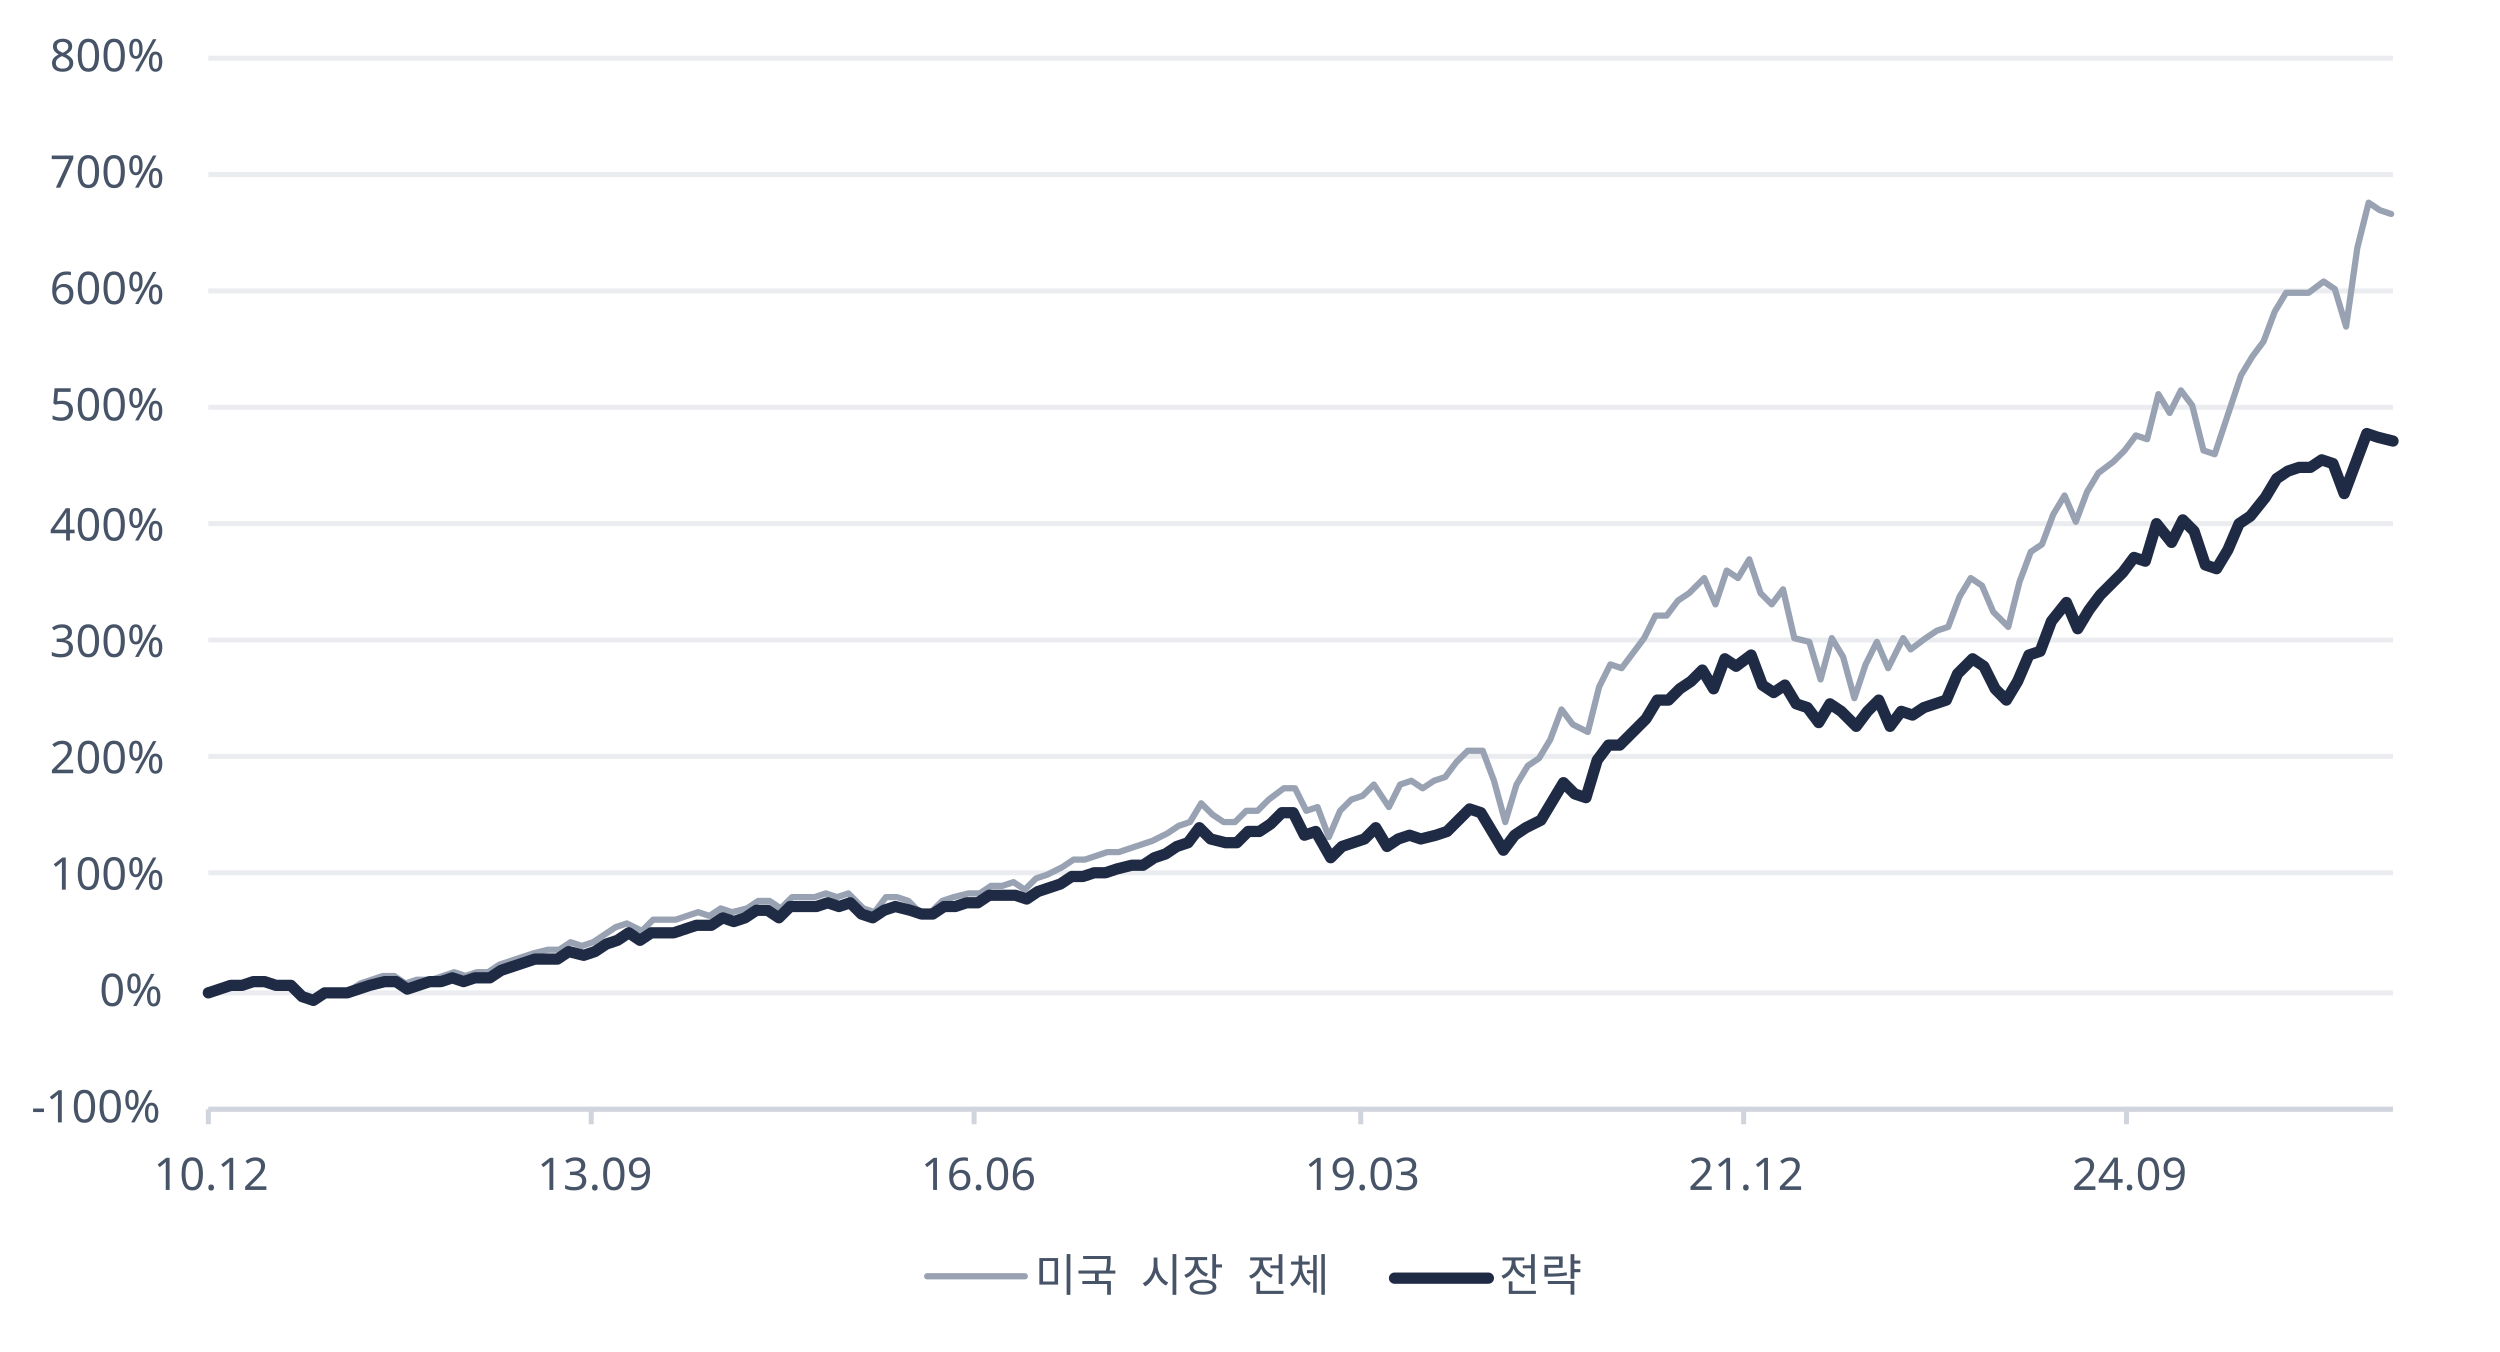
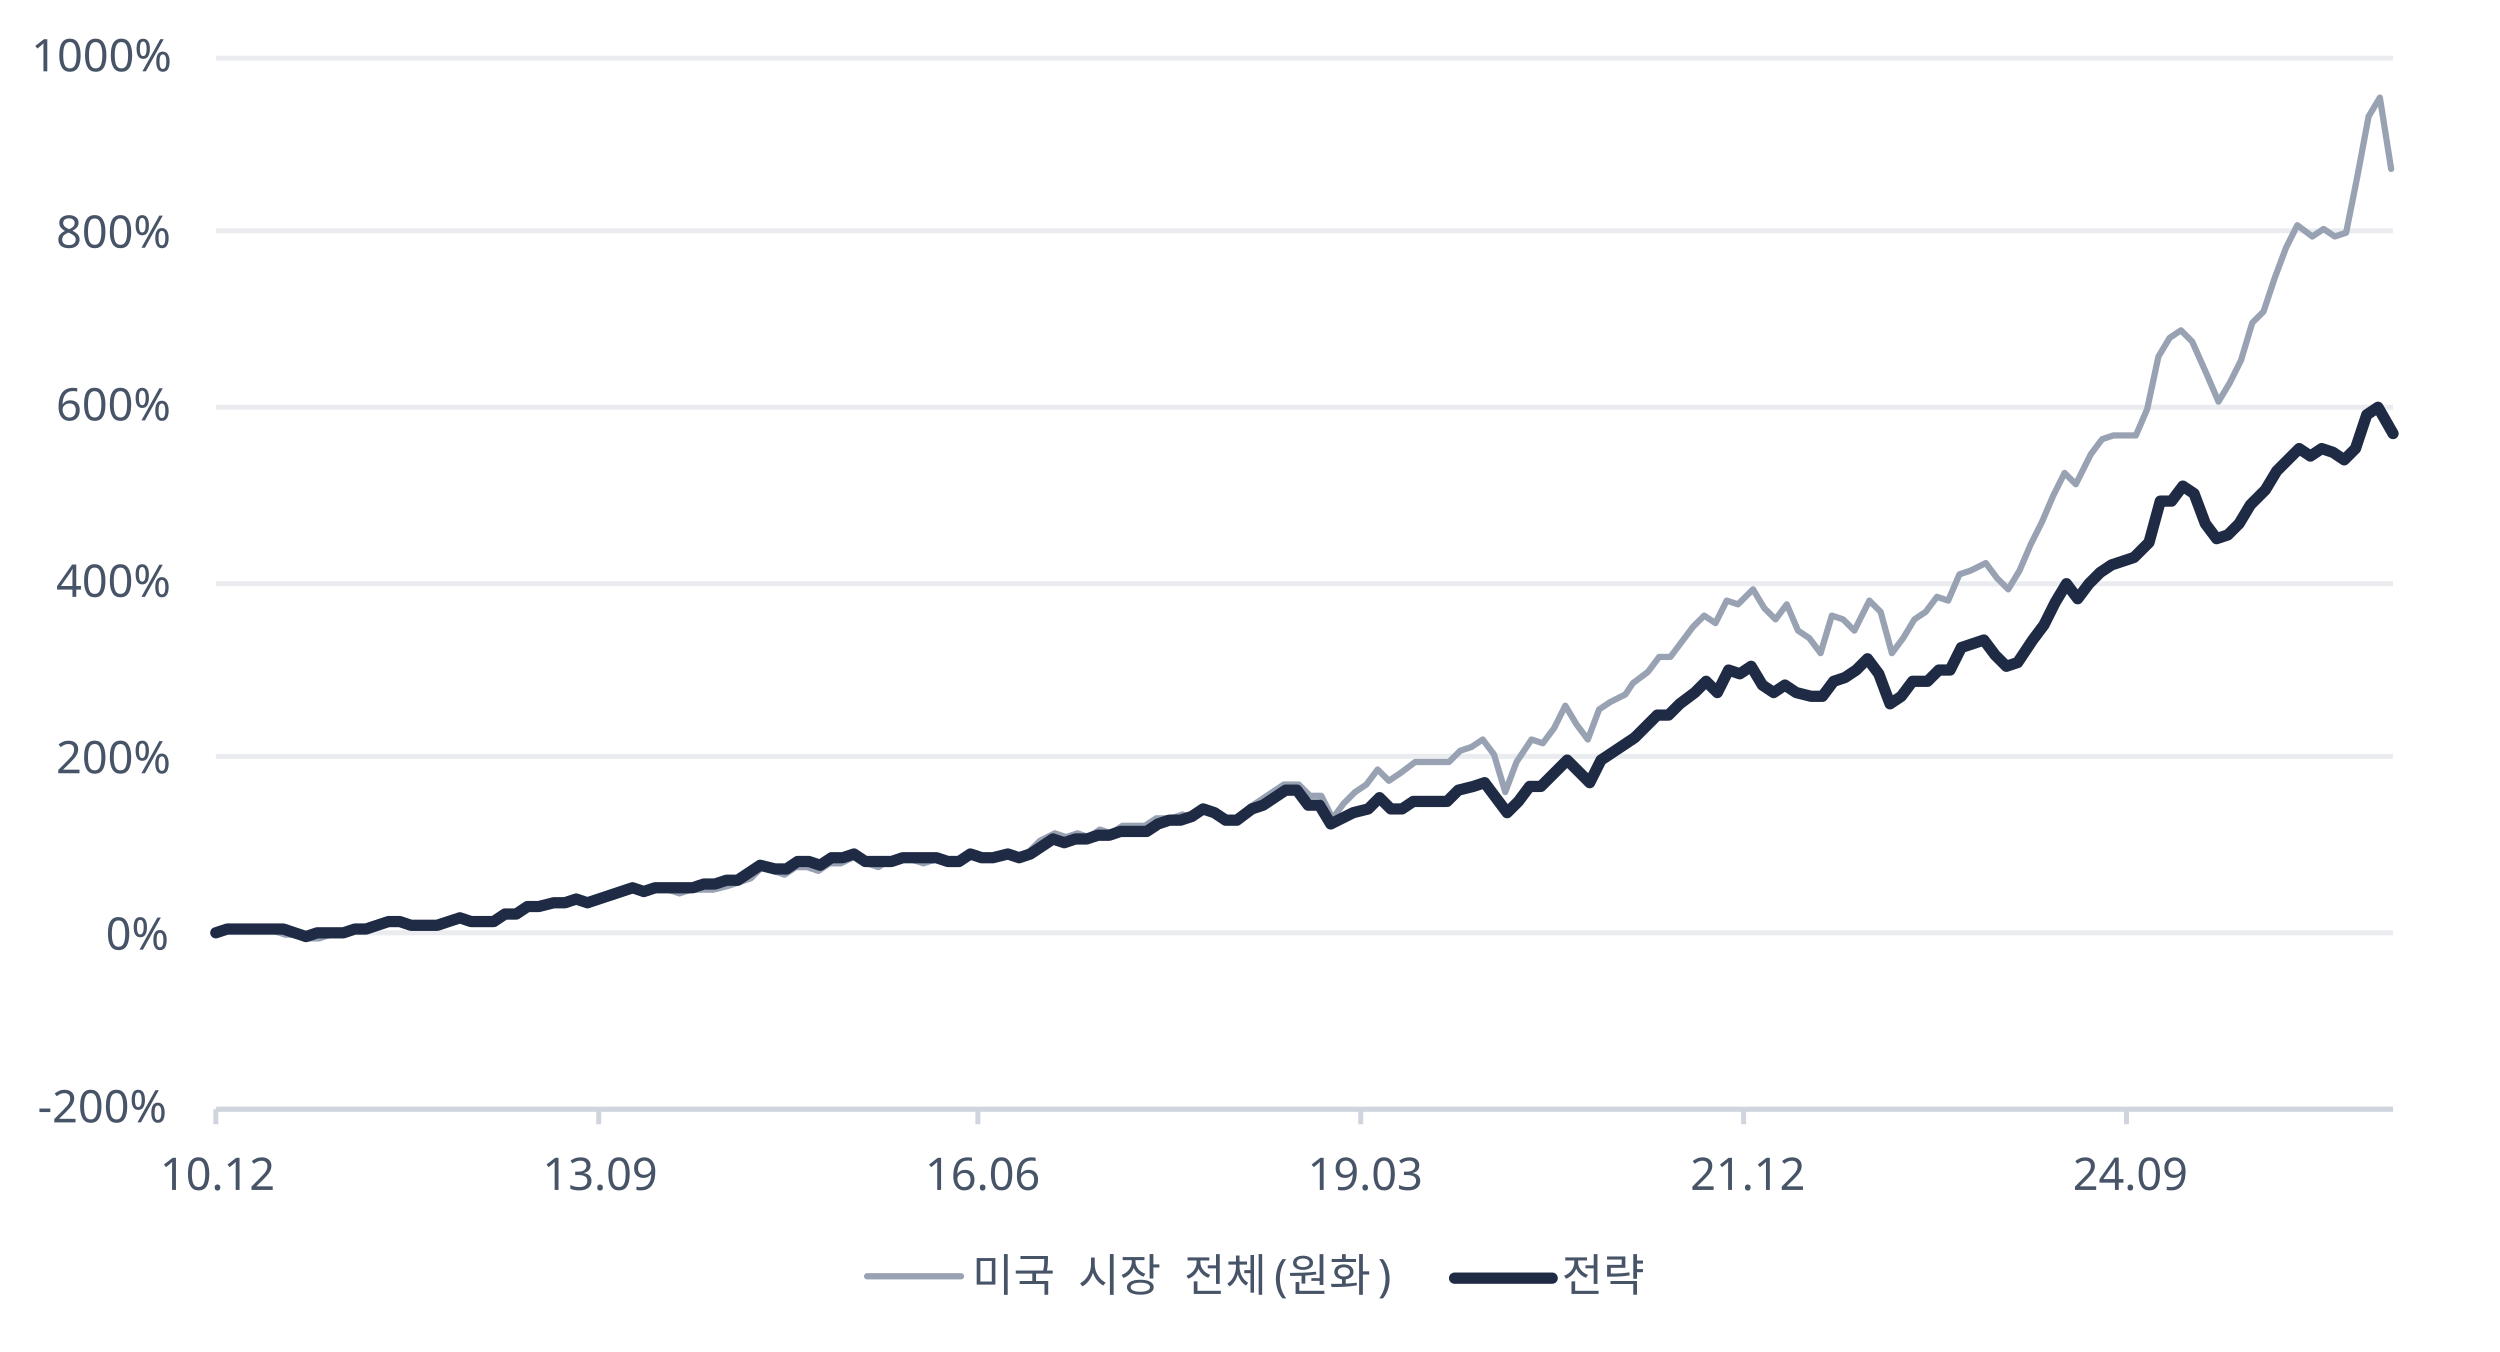
<svg xmlns="http://www.w3.org/2000/svg" width="666" height="360" xml:space="preserve" overflow="hidden">
  <defs>
    <clipPath id="clip0">
      <rect x="555" y="13" width="666" height="360" />
    </clipPath>
  </defs>
  <g clip-path="url(#clip0)" transform="translate(-555 -13)">
    <g>
-       <path d="M610.5 308.5 1192.5 308.5M610.5 277.5 1192.5 277.5M610.5 245.5 1192.5 245.5M610.5 214.5 1192.5 214.5M610.5 183.5 1192.5 183.5M610.5 152.5 1192.5 152.5M610.5 121.5 1192.5 121.5M610.5 90.5 1192.5 90.5M610.5 59.5 1192.5 59.5M610.5 28.5 1192.5 28.5" stroke="#EAECF0" stroke-width="1.333" stroke-linejoin="round" stroke-miterlimit="10" fill="none" />
+       <path d="M612.5 308.5 1192.5 308.5M612.5 261.5 1192.5 261.5M612.5 214.5 1192.5 214.5M612.5 168.5 1192.5 168.5M612.5 121.5 1192.5 121.5M612.5 74.5 1192.5 74.5M612.5 28.5 1192.5 28.5" stroke="#EAECF0" stroke-width="1.333" stroke-linejoin="round" stroke-miterlimit="10" fill="none" />
    </g>
    <g>
-       <path d="M610.5 308.5 1192.5 308.5" stroke="#D0D5DD" stroke-width="1.333" stroke-linejoin="round" stroke-miterlimit="10" fill="none" fill-rule="evenodd" />
+       <path d="M612.5 308.5 1192.5 308.5" stroke="#D0D5DD" stroke-width="1.333" stroke-linejoin="round" stroke-miterlimit="10" fill="none" fill-rule="evenodd" />
    </g>
    <g>
-       <path d="M610.5 308.5 610.5 312.5M712.5 308.5 712.5 312.5M814.5 308.5 814.5 312.5M917.5 308.5 917.5 312.5M1019.5 308.5 1019.5 312.5M1121.5 308.5 1121.5 312.5" stroke="#D0D5DD" stroke-width="1.333" stroke-linejoin="round" stroke-miterlimit="10" fill="none" />
+       <path d="M612.5 308.5 612.5 312.5M714.5 308.5 714.5 312.5M815.5 308.5 815.5 312.5M917.5 308.5 917.5 312.5M1019.5 308.5 1019.5 312.5M1121.5 308.5 1121.5 312.5" stroke="#D0D5DD" stroke-width="1.333" stroke-linejoin="round" stroke-miterlimit="10" fill="none" />
    </g>
    <g>
-       <path d="M610 277 614 276 616 275 620 275 623 274 626 275 629 275 632 276 635 278 638 280 642 277 645 277 648 277 651 275 654 274 657 273 660 273 663 275 666 274 670 274 673 273 676 272 679 273 682 272 685 272 688 270 691 269 694 268 697 267 701 266 704 266 707 264 710 265 713 264 716 262 719 260 722 259 726 261 729 258 732 258 735 258 738 257 741 256 744 257 747 255 750 256 754 255 757 253 760 253 763 255 766 252 769 252 772 252 775 251 778 252 781 251 785 255 788 256 791 252 794 252 797 253 800 256 803 256 806 253 809 252 813 251 816 251 819 249 822 249 825 248 828 250 831 247 834 246 838 244 841 242 844 242 847 241 850 240 853 240 856 239 859 238 862 237 866 235 869 233 872 232 875 227 878 230 881 232 884 232 887 229 890 229 893 226 897 223 900 223 903 229 906 228 909 236 912 229 915 226 918 225 921 222 925 228 928 222 931 221 934 223 937 221 940 220 943 216 946 213 950 213 953 221 956 232 959 222 962 217 965 215 968 210 971 202 974 206 978 208 981 196 984 190 987 191 990 187 993 183 996 177 999 177 1002 173 1005 171 1009 167 1012 174 1015 165 1018 167 1021 162 1024 171 1027 174 1030 170 1033 183 1037 184 1040 194 1043 183 1046 188 1049 199 1052 190 1055 184 1058 191 1062 183 1064 186 1068 183 1071 181 1074 180 1077 172 1080 167 1083 169 1086 176 1090 180 1093 168 1096 160 1099 158 1102 150 1105 145 1108 152 1111 144 1114 139 1118 136 1121 133 1124 129 1127 130 1130 118 1133 123 1136 117 1139 121 1142 133 1145 134 1149 122 1152 113 1155 108 1158 104 1161 96 1164 91 1167 91 1170 91 1174 88 1177 90 1180 100 1183 79 1186 67 1189 69 1192 70" stroke="#98A2B3" stroke-width="1.667" stroke-linecap="round" stroke-linejoin="round" stroke-miterlimit="10" fill="none" />
+       <path d="M612 261 615 261 618 260 621 261 624 261 628 261 631 262 634 262 637 263 640 263 643 262 646 261 649 261 652 260 655 259 659 258 662 259 665 259 668 259 671 259 674 258 677 258 680 259 683 259 687 259 690 257 693 257 696 255 699 255 702 253 705 253 708 252 711 253 714 253 718 252 721 251 724 250 727 251 730 250 733 250 736 251 739 250 742 250 745 250 749 249 752 248 755 247 758 244 761 245 764 246 767 244 770 244 773 245 776 243 779 243 783 241 786 243 789 244 792 242 795 242 798 242 801 243 804 242 808 243 811 242 814 240 817 241 820 241 823 241 826 241 829 240 832 237 836 235 839 236 842 235 845 236 848 234 851 235 854 233 857 233 860 233 863 231 867 231 870 230 873 231 876 228 879 229 882 231 885 231 888 228 891 226 894 224 897 222 901 222 904 225 907 225 910 231 913 227 916 224 919 222 922 218 925 221 928 219 932 216 935 216 938 216 941 216 944 213 947 212 950 210 953 214 956 224 959 216 963 210 966 211 969 207 972 201 975 206 978 210 981 202 984 200 988 198 990 195 994 192 997 188 1000 188 1003 184 1006 180 1009 177 1012 179 1015 173 1018 174 1022 170 1025 175 1028 178 1031 174 1034 181 1037 183 1040 187 1043 177 1046 178 1049 181 1053 173 1056 176 1059 187 1062 183 1065 178 1068 176 1071 172 1074 173 1077 166 1080 165 1084 163 1087 167 1090 170 1093 165 1096 158 1099 152 1102 145 1105 139 1108 142 1112 134 1115 130 1118 129 1121 129 1124 129 1127 122 1130 108 1133 103 1136 101 1139 104 1143 113 1146 120 1149 115 1152 109 1155 99 1158 96 1161 87 1164 79 1167 73 1171 76 1174 74 1177 76 1180 75 1183 60 1186 44 1189 39 1192 58" stroke="#98A2B3" stroke-width="1.667" stroke-linecap="round" stroke-linejoin="round" stroke-miterlimit="10" fill="none" />
    </g>
    <g>
-       <path d="M610.5 277.5 613.5 276.5 616.5 275.5 619.5 275.5 622.5 274.5 625.5 274.5 628.5 275.5 632.5 275.5 635.5 278.5 638.5 279.5 641.5 277.5 644.5 277.5 647.5 277.5 650.5 276.5 653.5 275.5 657.5 274.5 660.5 274.5 663.5 276.5 666.5 275.5 669.5 274.5 672.5 274.5 675.5 273.5 678.5 274.5 681.5 273.5 685.5 273.5 688.5 271.5 691.5 270.5 694.5 269.5 697.5 268.5 700.5 268.5 703.5 268.5 706.5 266.5 710.5 267.5 713.5 266.5 716.5 264.5 719.5 263.5 722.5 261.5 725.5 263.5 728.5 261.5 731.5 261.5 734.5 261.5 737.5 260.5 740.5 259.5 744.5 259.5 747.5 257.5 750.5 258.5 753.5 257.5 756.5 255.5 759.5 255.5 762.5 257.5 765.5 254.5 768.5 254.5 772.5 254.5 775.5 253.5 778.5 254.5 781.5 253.5 784.5 256.5 787.5 257.5 790.5 255.5 793.5 254.5 797.5 255.5 800.5 256.5 803.5 256.5 806.5 254.5 809.5 254.5 812.5 253.5 815.5 253.5 818.5 251.5 822.5 251.5 825.5 251.5 828.5 252.5 831.5 250.5 834.5 249.5 837.5 248.5 840.5 246.5 843.5 246.5 846.5 245.5 849.5 245.5 852.5 244.5 856.5 243.5 859.5 243.5 862.5 241.5 865.5 240.5 868.5 238.5 871.5 237.5 874.5 233.5 877.5 236.5 881.5 237.5 884.5 237.5 887.5 234.5 890.5 234.5 893.5 232.5 896.5 229.5 899.5 229.5 902.5 235.5 905.5 234.5 909.5 241.5 912.5 238.5 915.5 237.5 918.5 236.5 921.5 233.5 924.5 238.5 927.5 236.5 930.5 235.5 933.5 236.5 937.5 235.5 940.5 234.5 943.5 231.5 946.5 228.5 949.5 229.5 952.5 234.5 955.5 239.5 958.5 235.5 961.5 233.5 965.5 231.5 968.5 226.5 971.5 221.5 974.5 224.5 977.5 225.5 980.5 215.5 983.5 211.5 986.5 211.5 989.5 208.5 993.5 204.5 996.5 199.5 999.5 199.5 1002.5 196.5 1005.5 194.5 1008.5 191.5 1011.5 196.5 1014.5 188.5 1017.5 190.5 1021.5 187.5 1024.5 195.5 1027.5 197.5 1030.5 195.5 1033.5 200.5 1036.5 201.5 1039.5 205.5 1042.5 200.5 1045.5 202.5 1049.5 206.5 1052.5 202.5 1055.5 199.5 1058.5 206.5 1061.5 202.5 1064.5 203.5 1067.5 201.5 1070.5 200.5 1073.5 199.5 1076.5 192.5 1080.5 188.5 1083.5 190.5 1086.5 196.5 1089.5 199.5 1092.5 194.5 1095.5 187.5 1098.5 186.5 1101.5 178.5 1105.5 173.5 1108.5 180.5 1111.5 175.5 1114.5 171.5 1117.5 168.5 1120.5 165.5 1123.5 161.5 1126.5 162.5 1129.5 152.5 1133.5 157.5 1136.5 151.5 1139.5 154.5 1142.5 163.5 1145.5 164.5 1148.5 159.5 1151.5 152.5 1154.5 150.5 1158.5 145.5 1161.5 140.5 1164.5 138.5 1167.5 137.5 1170.5 137.5 1173.5 135.5 1176.5 136.5 1179.5 144.5 1182.5 136.5 1185.5 128.5 1188.5 129.5 1192.5 130.5" stroke="#1F2A44" stroke-width="3" stroke-linecap="round" stroke-linejoin="round" stroke-miterlimit="10" fill="none" />
+       <path d="M612.5 261.5 615.5 260.5 618.5 260.5 621.5 260.5 624.5 260.5 627.5 260.5 630.5 260.5 633.5 261.5 636.5 262.5 639.5 261.5 643.5 261.5 646.5 261.5 649.5 260.5 652.5 260.5 655.5 259.5 658.5 258.5 661.5 258.5 664.5 259.5 667.5 259.5 671.5 259.5 674.5 258.5 677.5 257.5 680.5 258.5 683.5 258.5 686.5 258.5 689.5 256.5 692.5 256.5 695.5 254.5 698.5 254.5 702.5 253.5 705.5 253.5 708.5 252.5 711.5 253.5 714.5 252.5 717.5 251.5 720.5 250.5 723.5 249.5 726.5 250.5 729.5 249.5 733.5 249.5 736.5 249.5 739.5 249.5 742.5 248.5 745.5 248.5 748.5 247.5 751.5 247.5 754.5 245.5 757.5 243.5 761.5 244.5 764.5 244.5 767.5 242.5 770.5 242.5 773.5 243.5 776.5 241.5 779.5 241.5 782.5 240.5 785.5 242.5 788.5 242.5 792.5 242.5 795.5 241.5 798.5 241.5 801.5 241.5 804.5 241.5 807.5 242.5 810.5 242.5 813.5 240.5 816.5 241.5 819.5 241.5 823.5 240.5 826.5 241.5 829.5 240.5 832.5 238.5 835.5 236.5 838.5 237.5 841.5 236.5 844.5 236.5 847.5 235.5 850.5 235.5 853.5 234.5 857.5 234.5 860.5 234.5 863.5 232.5 866.5 231.5 869.5 231.5 872.5 230.5 875.5 228.5 878.5 229.5 881.5 231.5 884.5 231.5 888.5 228.5 891.5 227.5 894.5 225.5 897.5 223.5 900.5 223.5 903.5 227.5 906.5 227.5 909.5 232.5 913.5 230.5 915.5 229.5 919.5 228.5 922.5 225.5 925.5 228.5 928.5 228.5 931.5 226.5 934.5 226.5 937.5 226.5 940.5 226.5 943.5 223.5 947.5 222.5 950.5 221.5 953.5 225.5 956.5 229.5 959.5 226.5 962.5 222.5 965.5 222.5 968.5 219.5 972.5 215.5 975.5 218.5 978.5 221.5 981.5 215.5 984.5 213.5 987.5 211.5 990.5 209.5 993.5 206.5 996.5 203.5 999.5 203.5 1002.5 200.5 1006.5 197.5 1009.5 194.5 1012.5 197.5 1015.5 191.5 1018.5 192.5 1021.5 190.5 1024.5 195.5 1027.5 197.5 1030.5 195.5 1033.5 197.5 1037.5 198.5 1040.5 198.5 1043.5 194.5 1046.5 193.5 1049.5 191.5 1052.5 188.5 1055.5 192.5 1058.5 200.5 1061.5 198.5 1064.5 194.5 1068.5 194.5 1071.5 191.5 1074.5 191.5 1077.5 185.5 1080.5 184.5 1083.5 183.5 1086.5 187.5 1089.5 190.5 1092.5 189.5 1096.5 183.5 1099.5 179.5 1102.5 173.5 1105.5 168.5 1108.5 172.5 1111.5 168.5 1114.5 165.5 1117.5 163.5 1120.5 162.5 1123.5 161.5 1127.5 157.5 1130.5 146.5 1133.5 146.5 1136.5 142.5 1139.5 144.5 1142.5 152.5 1145.5 156.5 1148.5 155.5 1151.5 152.5 1154.5 147.5 1158.5 143.5 1161.5 138.5 1164.5 135.5 1167.5 132.5 1170.5 134.5 1173.5 132.5 1176.5 133.5 1179.5 135.5 1182.5 132.5 1185.5 123.5 1188.5 121.5 1192.5 128.5" stroke="#1F2A44" stroke-width="3" stroke-linecap="round" stroke-linejoin="round" stroke-miterlimit="10" fill="none" />
    </g>
    <g>
-       <text fill="#475467" font-family="Malgun Gothic,Malgun Gothic_MSFontService,sans-serif" font-weight="400" font-size="12" transform="translate(563.333 312)">-100%</text>
+       <text fill="#475467" font-family="Malgun Gothic,Malgun Gothic_MSFontService,sans-serif" font-weight="400" font-size="12" transform="translate(565.02 312)">-200%</text>
    </g>
    <g>
-       <text fill="#475467" font-family="Malgun Gothic,Malgun Gothic_MSFontService,sans-serif" font-weight="400" font-size="12" transform="translate(581.467 281)">0%</text>
+       <text fill="#475467" font-family="Malgun Gothic,Malgun Gothic_MSFontService,sans-serif" font-weight="400" font-size="12" transform="translate(583.154 266)">0%</text>
    </g>
    <g>
-       <text fill="#475467" font-family="Malgun Gothic,Malgun Gothic_MSFontService,sans-serif" font-weight="400" font-size="12" transform="translate(568.253 250)">100%</text>
+       <text fill="#475467" font-family="Malgun Gothic,Malgun Gothic_MSFontService,sans-serif" font-weight="400" font-size="12" transform="translate(569.94 219)">200%</text>
    </g>
    <g>
-       <text fill="#475467" font-family="Malgun Gothic,Malgun Gothic_MSFontService,sans-serif" font-weight="400" font-size="12" transform="translate(568.253 219)">200%</text>
+       <text fill="#475467" font-family="Malgun Gothic,Malgun Gothic_MSFontService,sans-serif" font-weight="400" font-size="12" transform="translate(569.94 172)">400%</text>
    </g>
    <g>
-       <text fill="#475467" font-family="Malgun Gothic,Malgun Gothic_MSFontService,sans-serif" font-weight="400" font-size="12" transform="translate(568.253 188)">300%</text>
+       <text fill="#475467" font-family="Malgun Gothic,Malgun Gothic_MSFontService,sans-serif" font-weight="400" font-size="12" transform="translate(569.94 125)">600%</text>
    </g>
    <g>
-       <text fill="#475467" font-family="Malgun Gothic,Malgun Gothic_MSFontService,sans-serif" font-weight="400" font-size="12" transform="translate(568.253 157)">400%</text>
+       <text fill="#475467" font-family="Malgun Gothic,Malgun Gothic_MSFontService,sans-serif" font-weight="400" font-size="12" transform="translate(569.94 79)">800%</text>
    </g>
    <g>
-       <text fill="#475467" font-family="Malgun Gothic,Malgun Gothic_MSFontService,sans-serif" font-weight="400" font-size="12" transform="translate(568.253 125)">500%</text>
+       <text fill="#475467" font-family="Malgun Gothic,Malgun Gothic_MSFontService,sans-serif" font-weight="400" font-size="12" transform="translate(563.333 32)">1000%</text>
    </g>
    <g>
-       <text fill="#475467" font-family="Malgun Gothic,Malgun Gothic_MSFontService,sans-serif" font-weight="400" font-size="12" transform="translate(568.253 94)">600%</text>
+       <text fill="#475467" font-family="Malgun Gothic,Malgun Gothic_MSFontService,sans-serif" font-weight="400" font-size="12" transform="translate(597.607 330)">10.12</text>
    </g>
    <g>
-       <text fill="#475467" font-family="Malgun Gothic,Malgun Gothic_MSFontService,sans-serif" font-weight="400" font-size="12" transform="translate(568.253 63)">700%</text>
+       <text fill="#475467" font-family="Malgun Gothic,Malgun Gothic_MSFontService,sans-serif" font-weight="400" font-size="12" transform="translate(699.523 330)">13.09</text>
    </g>
    <g>
-       <text fill="#475467" font-family="Malgun Gothic,Malgun Gothic_MSFontService,sans-serif" font-weight="400" font-size="12" transform="translate(568.253 32)">800%</text>
+       <text fill="#475467" font-family="Malgun Gothic,Malgun Gothic_MSFontService,sans-serif" font-weight="400" font-size="12" transform="translate(801.44 330)">16.06</text>
    </g>
    <g>
-       <text fill="#475467" font-family="Malgun Gothic,Malgun Gothic_MSFontService,sans-serif" font-weight="400" font-size="12" transform="translate(595.92 330)">10.12</text>
+       <text fill="#475467" font-family="Malgun Gothic,Malgun Gothic_MSFontService,sans-serif" font-weight="400" font-size="12" transform="translate(903.356 330)">19.03</text>
    </g>
    <g>
-       <text fill="#475467" font-family="Malgun Gothic,Malgun Gothic_MSFontService,sans-serif" font-weight="400" font-size="12" transform="translate(698.133 330)">13.09</text>
+       <text fill="#475467" font-family="Malgun Gothic,Malgun Gothic_MSFontService,sans-serif" font-weight="400" font-size="12" transform="translate(1005.27 330)">21.12</text>
    </g>
    <g>
-       <text fill="#475467" font-family="Malgun Gothic,Malgun Gothic_MSFontService,sans-serif" font-weight="400" font-size="12" transform="translate(800.346 330)">16.06</text>
+       <text fill="#475467" font-family="Malgun Gothic,Malgun Gothic_MSFontService,sans-serif" font-weight="400" font-size="12" transform="translate(1107.19 330)">24.09</text>
    </g>
    <g>
-       <text fill="#475467" font-family="Malgun Gothic,Malgun Gothic_MSFontService,sans-serif" font-weight="400" font-size="12" transform="translate(902.559 330)">19.03</text>
+       <path d="M786 353 811 353" stroke="#98A2B3" stroke-width="1.667" stroke-linecap="round" stroke-linejoin="round" stroke-miterlimit="10" fill="none" fill-rule="evenodd" />
    </g>
    <g>
-       <text fill="#475467" font-family="Malgun Gothic,Malgun Gothic_MSFontService,sans-serif" font-weight="400" font-size="12" transform="translate(1004.77 330)">21.12</text>
+       <text fill="#475467" font-family="Malgun Gothic,Malgun Gothic_MSFontService,sans-serif" font-weight="400" font-size="12" transform="translate(813.968 357)">미국</text>
    </g>
    <g>
-       <text fill="#475467" font-family="Malgun Gothic,Malgun Gothic_MSFontService,sans-serif" font-weight="400" font-size="12" transform="translate(1106.98 330)">24.09</text>
+       <text fill="#475467" font-family="Malgun Gothic,Malgun Gothic_MSFontService,sans-serif" font-weight="400" font-size="12" transform="translate(842.188 357)">시장</text>
    </g>
    <g>
-       <path d="M802 353 828 353" stroke="#98A2B3" stroke-width="1.667" stroke-linecap="round" stroke-linejoin="round" stroke-miterlimit="10" fill="none" fill-rule="evenodd" />
+       <text fill="#475467" font-family="Malgun Gothic,Malgun Gothic_MSFontService,sans-serif" font-weight="400" font-size="12" transform="translate(870.408 357)">전체</text>
    </g>
    <g>
-       <text fill="#475467" font-family="Malgun Gothic,Malgun Gothic_MSFontService,sans-serif" font-weight="400" font-size="12" transform="translate(830.665 357)">미국</text>
+       <text fill="#475467" font-family="Malgun Gothic,Malgun Gothic_MSFontService,sans-serif" font-weight="400" font-size="12" transform="translate(894.408 357)">(</text>
    </g>
    <g>
-       <text fill="#475467" font-family="Malgun Gothic,Malgun Gothic_MSFontService,sans-serif" font-weight="400" font-size="12" transform="translate(858.885 357)">시장</text>
+       <text fill="#475467" font-family="Malgun Gothic,Malgun Gothic_MSFontService,sans-serif" font-weight="400" font-size="12" transform="translate(898.062 357)">원화</text>
    </g>
    <g>
-       <text fill="#475467" font-family="Malgun Gothic,Malgun Gothic_MSFontService,sans-serif" font-weight="400" font-size="12" transform="translate(887.105 357)">전체</text>
+       <text fill="#475467" font-family="Malgun Gothic,Malgun Gothic_MSFontService,sans-serif" font-weight="400" font-size="12" transform="translate(922.062 357)">)</text>
    </g>
    <g>
-       <path d="M926.5 353.5 951.5 353.5" stroke="#1F2A44" stroke-width="3" stroke-linecap="round" stroke-linejoin="round" stroke-miterlimit="10" fill="none" fill-rule="evenodd" />
+       <path d="M942.5 353.5 968.5 353.5" stroke="#1F2A44" stroke-width="3" stroke-linecap="round" stroke-linejoin="round" stroke-miterlimit="10" fill="none" fill-rule="evenodd" />
    </g>
    <g>
-       <text fill="#475467" font-family="Malgun Gothic,Malgun Gothic_MSFontService,sans-serif" font-weight="400" font-size="12" transform="translate(954.334 357)">전략</text>
+       <text fill="#475467" font-family="Malgun Gothic,Malgun Gothic_MSFontService,sans-serif" font-weight="400" font-size="12" transform="translate(971.031 357)">전략</text>
    </g>
  </g>
</svg>
